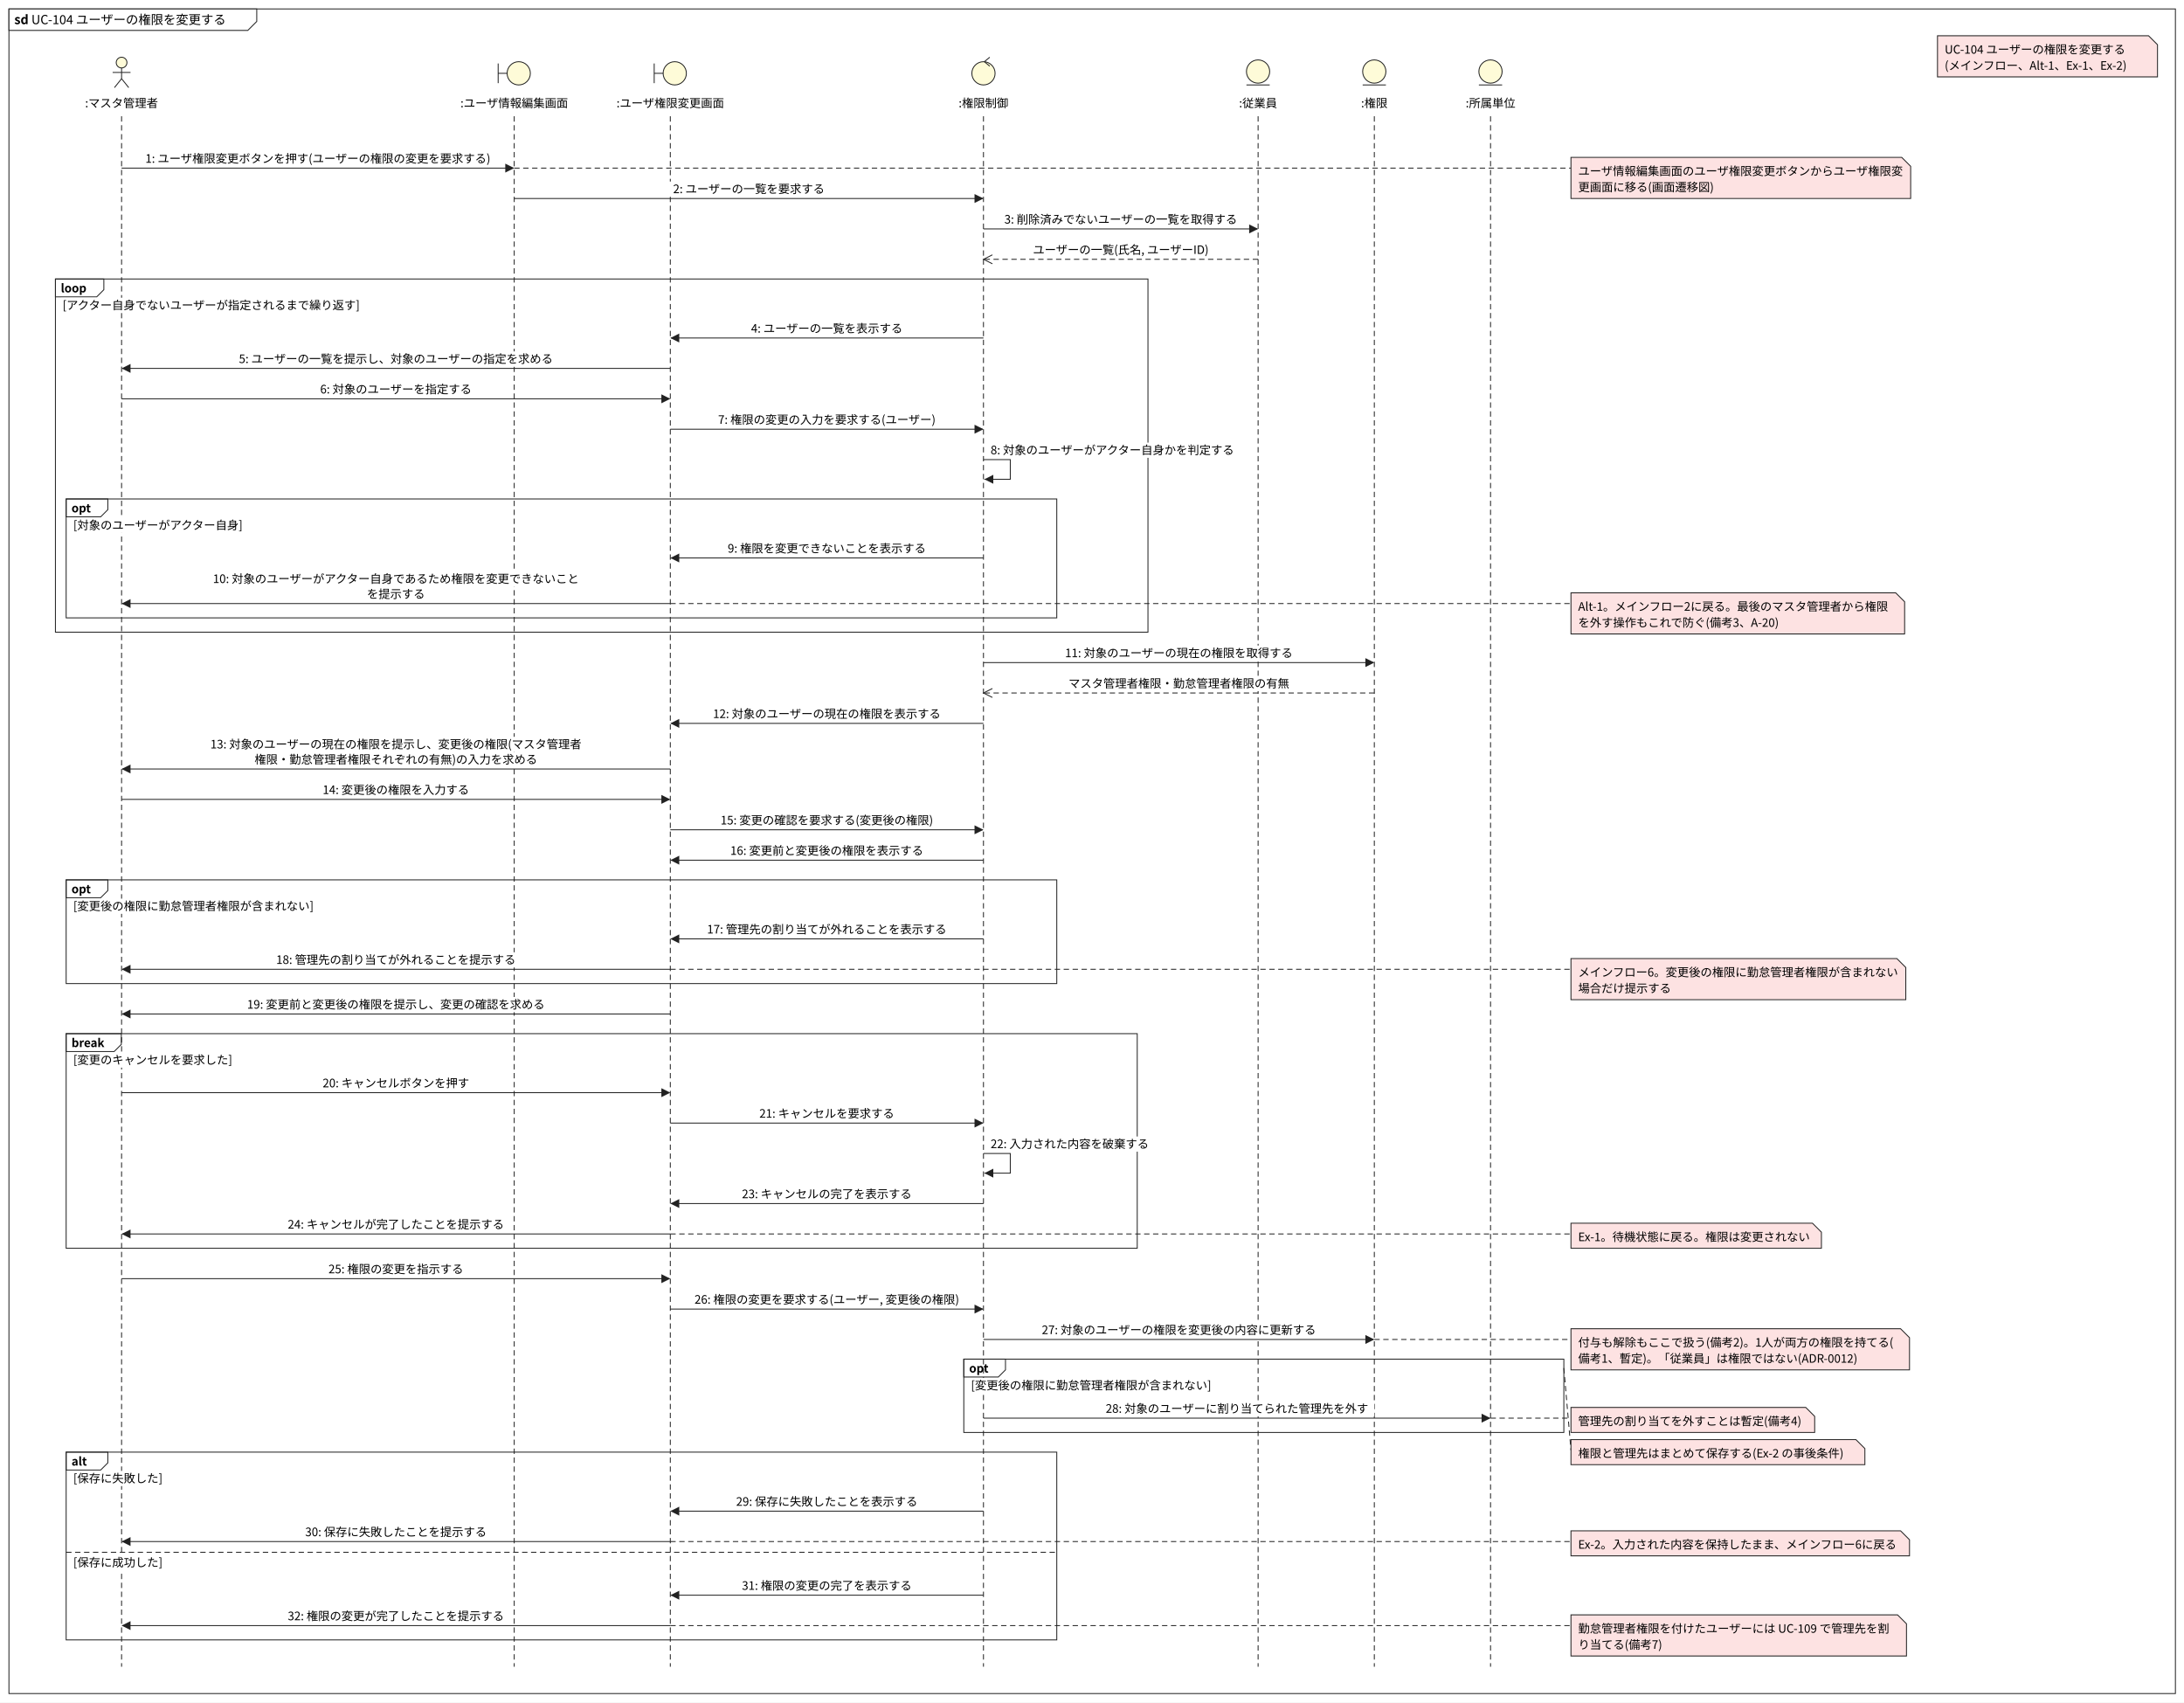
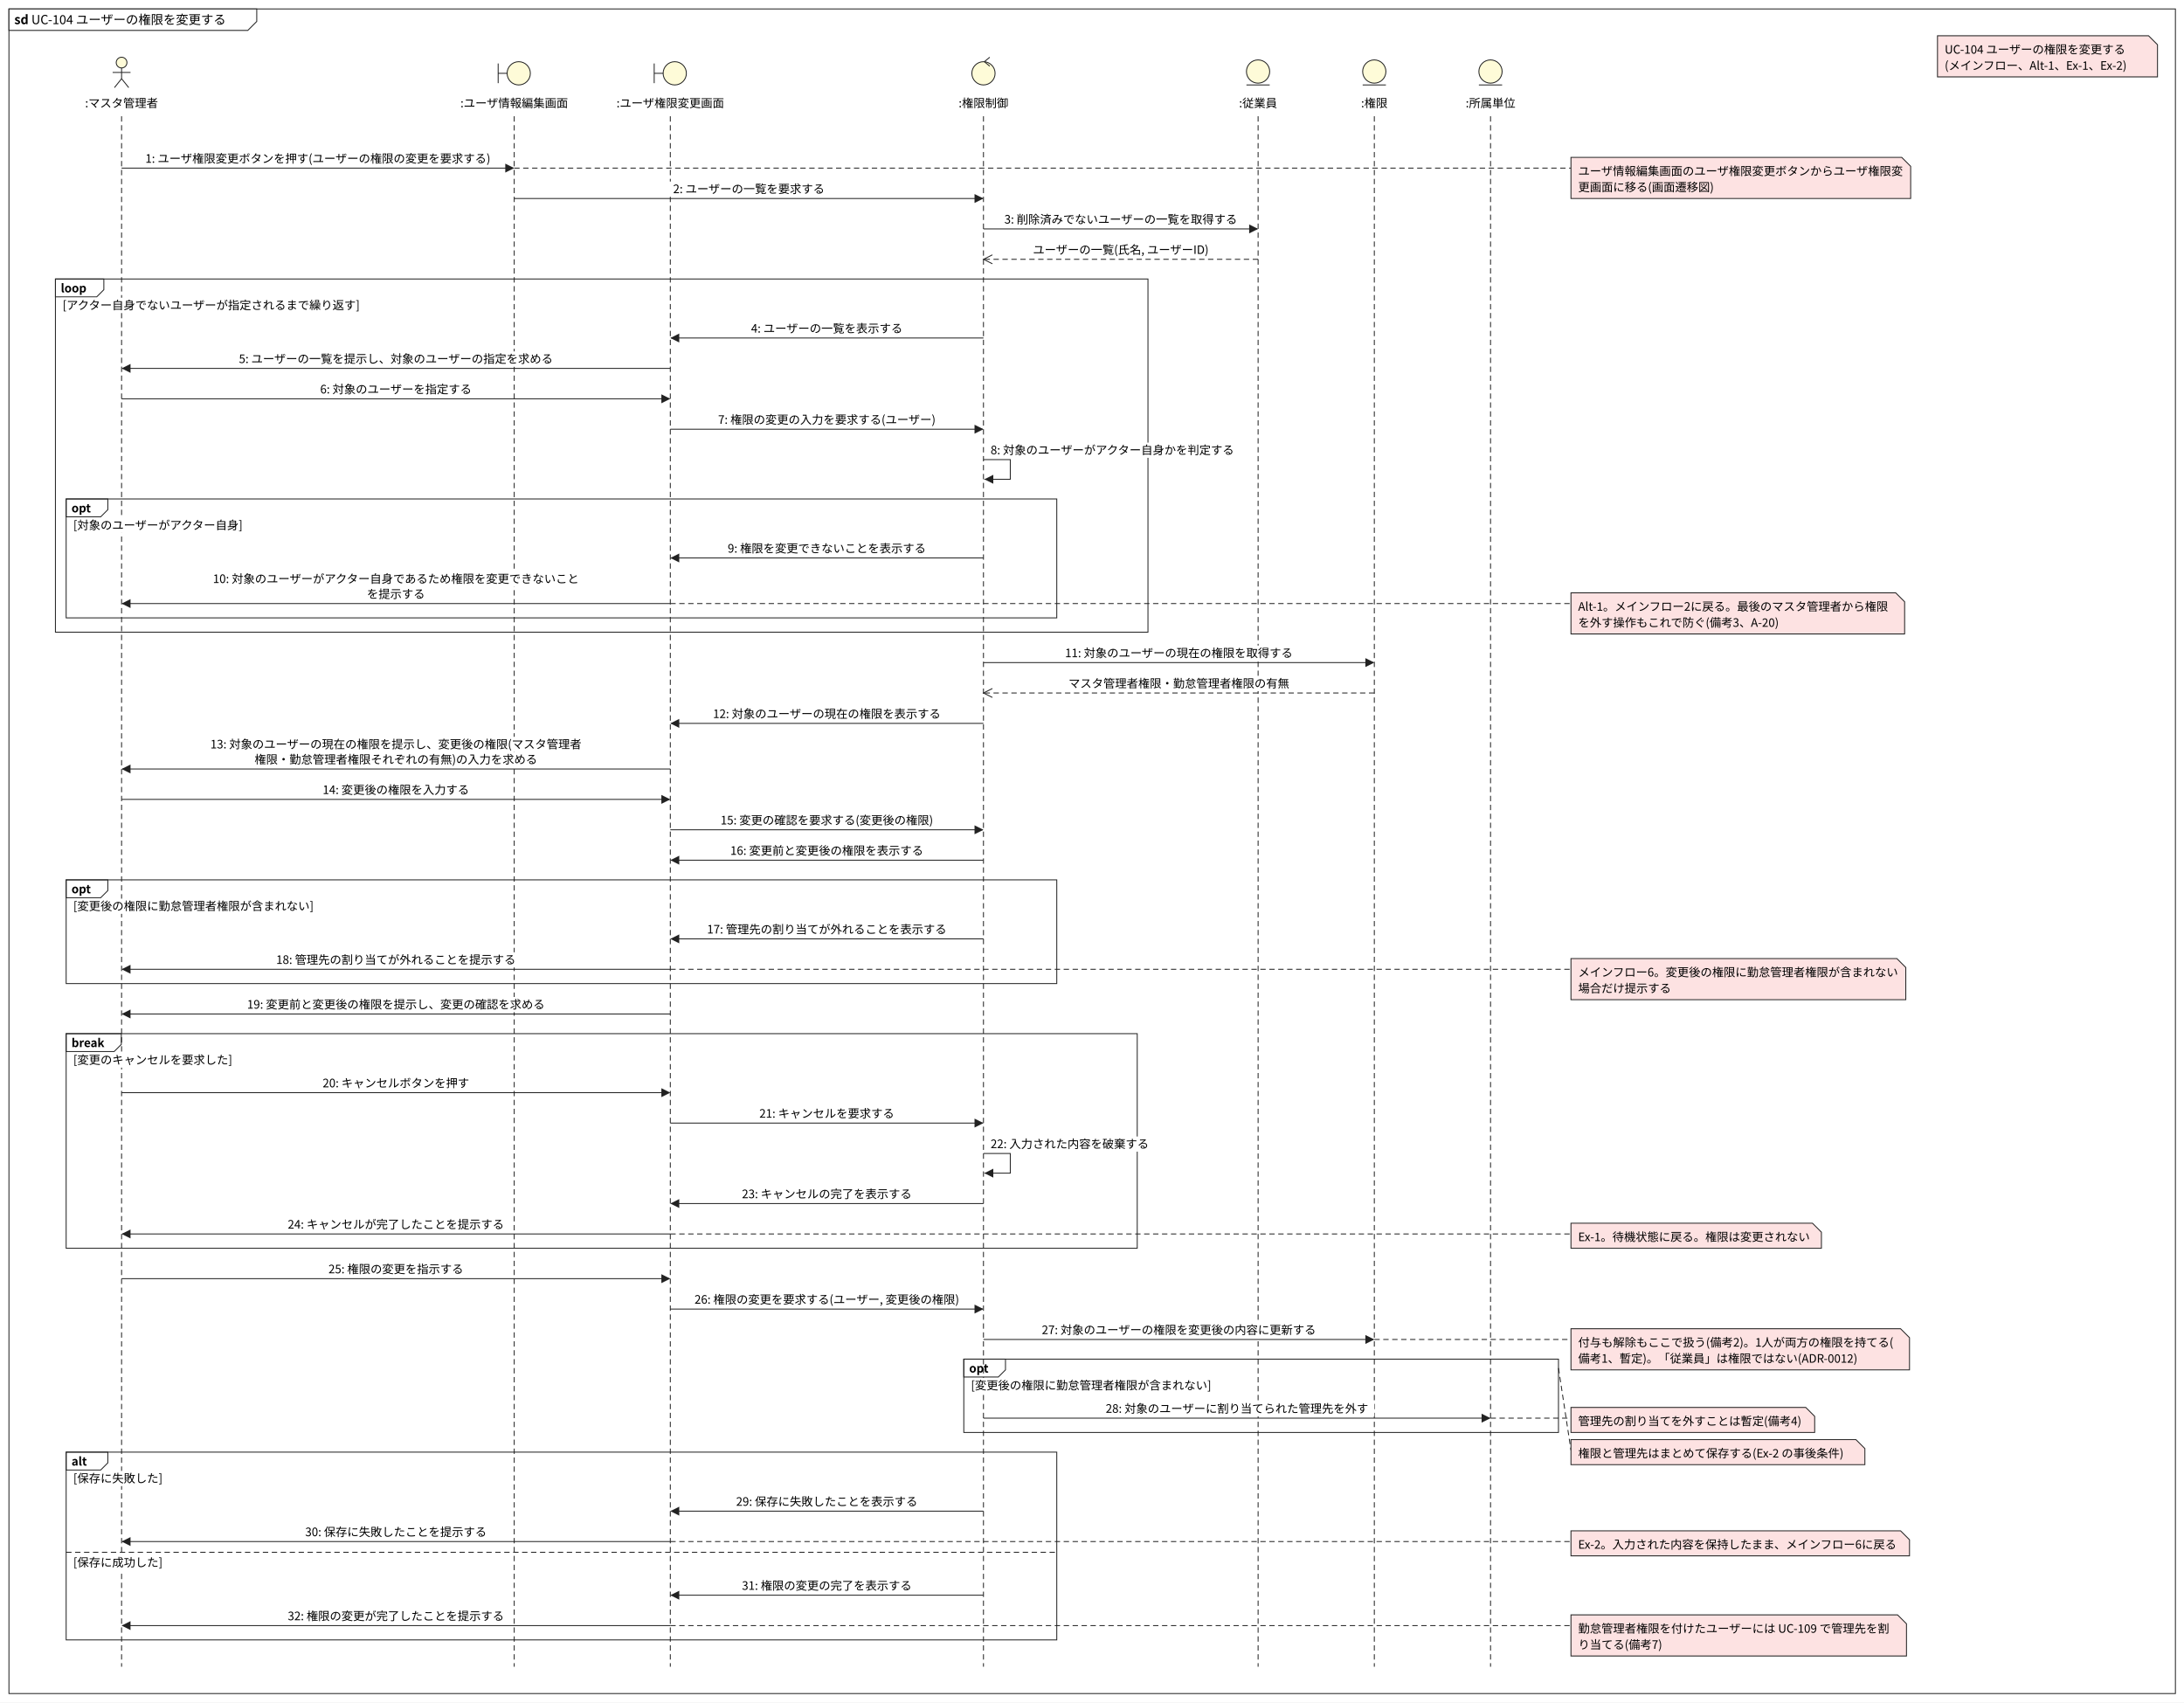
<svg xmlns="http://www.w3.org/2000/svg" width="2443" height="1904" viewBox="0 0 2443 1904" font-family="'Noto Sans CJK JP','Noto Sans JP','Hiragino Sans','Yu Gothic','Meiryo','IPAGothic',sans-serif">
  <rect width="100%" height="100%" fill="#fff" />
  <rect x="10" y="10" width="2423.4" height="1884.0" fill="none" stroke="#222" />
  <path d="M10 10 H287.2 V24 L277.2 34 H10 Z" fill="#fff" stroke="#222" />
  <line x1="136.0" y1="188.0" x2="574.2" y2="188.0" stroke="#222" stroke-width="1" />
  <polygon points="575.2,188.0 565.2,183.0 565.2,193.0" fill="#222" />
  <line x1="575.2" y1="188.0" x2="1757.3" y2="188.0" stroke="#222" stroke-width="1" stroke-dasharray="6 4" />
  <line x1="575.2" y1="222.0" x2="1099.1" y2="222.0" stroke="#222" stroke-width="1" />
  <polygon points="1100.1,222.0 1090.1,217.0 1090.1,227.0" fill="#222" />
  <line x1="1100.1" y1="256.0" x2="1406.3" y2="256.0" stroke="#222" stroke-width="1" />
  <polygon points="1407.3,256.0 1397.3,251.0 1397.3,261.0" fill="#222" />
  <line x1="1407.3" y1="290.0" x2="1101.1" y2="290.0" stroke="#222" stroke-width="1" stroke-dasharray="6 4" />
  <polyline points="1110.1,285.0 1100.1,290.0 1110.1,295.0" fill="none" stroke="#222" />
  <path d="M62 312 H116.16 V324 L108.16 332 H62 Z" fill="#fff" stroke="#222" />
  <line x1="1100.1" y1="378.0" x2="750.8" y2="378.0" stroke="#222" stroke-width="1" />
  <polygon points="749.8,378.0 759.8,373.0 759.8,383.0" fill="#222" />
  <line x1="749.8" y1="412.0" x2="137.0" y2="412.0" stroke="#222" stroke-width="1" />
  <polygon points="136.0,412.0 146.0,407.0 146.0,417.0" fill="#222" />
  <line x1="136.0" y1="446.0" x2="748.8" y2="446.0" stroke="#222" stroke-width="1" />
  <polygon points="749.8,446.0 739.8,441.0 739.8,451.0" fill="#222" />
  <line x1="749.8" y1="480.0" x2="1099.1" y2="480.0" stroke="#222" stroke-width="1" />
  <polygon points="1100.1,480.0 1090.1,475.0 1090.1,485.0" fill="#222" />
  <polyline points="1100.1,514 1130.1,514 1130.1,536 1101.1,536" fill="none" stroke="#222" />
  <polygon points="1101.1,536.0 1111.1,531.0 1111.1,541.0" fill="#222" />
  <path d="M74 558 H120.62 V570 L112.62 578 H74 Z" fill="#fff" stroke="#222" />
  <line x1="1100.1" y1="624.0" x2="750.8" y2="624.0" stroke="#222" stroke-width="1" />
  <polygon points="749.8,624.0 759.8,619.0 759.8,629.0" fill="#222" />
  <line x1="749.8" y1="675.0" x2="137.0" y2="675.0" stroke="#222" stroke-width="1" />
  <polygon points="136.0,675.0 146.0,670.0 146.0,680.0" fill="#222" />
  <line x1="749.8" y1="675.0" x2="1757.3" y2="675.0" stroke="#222" stroke-width="1" stroke-dasharray="6 4" />
  <rect x="74.0" y="558.0" width="1108.1" height="133.0" rx="0" fill="none" stroke="#222" />
  <rect x="62.0" y="312.0" width="1222.1" height="395.0" rx="0" fill="none" stroke="#222" />
  <line x1="1100.1" y1="741.0" x2="1536.3" y2="741.0" stroke="#222" stroke-width="1" />
  <polygon points="1537.3,741.0 1527.3,736.0 1527.3,746.0" fill="#222" />
  <line x1="1537.3" y1="775.0" x2="1101.1" y2="775.0" stroke="#222" stroke-width="1" stroke-dasharray="6 4" />
  <polyline points="1110.1,770.0 1100.1,775.0 1110.1,780.0" fill="none" stroke="#222" />
  <line x1="1100.1" y1="809.0" x2="750.8" y2="809.0" stroke="#222" stroke-width="1" />
  <polygon points="749.8,809.0 759.8,804.0 759.8,814.0" fill="#222" />
  <line x1="749.8" y1="860.0" x2="137.0" y2="860.0" stroke="#222" stroke-width="1" />
  <polygon points="136.0,860.0 146.0,855.0 146.0,865.0" fill="#222" />
  <line x1="136.0" y1="894.0" x2="748.8" y2="894.0" stroke="#222" stroke-width="1" />
  <polygon points="749.8,894.0 739.8,889.0 739.8,899.0" fill="#222" />
  <line x1="749.8" y1="928.0" x2="1099.1" y2="928.0" stroke="#222" stroke-width="1" />
  <polygon points="1100.1,928.0 1090.1,923.0 1090.1,933.0" fill="#222" />
  <line x1="1100.1" y1="962.0" x2="750.8" y2="962.0" stroke="#222" stroke-width="1" />
  <polygon points="749.8,962.0 759.8,957.0 759.8,967.0" fill="#222" />
  <path d="M74 984 H120.62 V996 L112.62 1004 H74 Z" fill="#fff" stroke="#222" />
  <line x1="1100.1" y1="1050.0" x2="750.8" y2="1050.0" stroke="#222" stroke-width="1" />
  <polygon points="749.8,1050.0 759.8,1045.0 759.8,1055.0" fill="#222" />
  <line x1="749.8" y1="1084.0" x2="137.0" y2="1084.0" stroke="#222" stroke-width="1" />
  <polygon points="136.0,1084.0 146.0,1079.0 146.0,1089.0" fill="#222" />
  <line x1="749.8" y1="1084.0" x2="1757.3" y2="1084.0" stroke="#222" stroke-width="1" stroke-dasharray="6 4" />
  <rect x="74.0" y="984.0" width="1108.1" height="116.0" rx="0" fill="none" stroke="#222" />
  <line x1="749.8" y1="1134.0" x2="137.0" y2="1134.0" stroke="#222" stroke-width="1" />
  <polygon points="136.0,1134.0 146.0,1129.0 146.0,1139.0" fill="#222" />
  <path d="M74 1156 H135.7 V1168 L127.7 1176 H74 Z" fill="#fff" stroke="#222" />
  <line x1="136.0" y1="1222.0" x2="748.8" y2="1222.0" stroke="#222" stroke-width="1" />
  <polygon points="749.8,1222.0 739.8,1217.0 739.8,1227.0" fill="#222" />
  <line x1="749.8" y1="1256.0" x2="1099.1" y2="1256.0" stroke="#222" stroke-width="1" />
  <polygon points="1100.1,1256.0 1090.1,1251.0 1090.1,1261.0" fill="#222" />
  <polyline points="1100.1,1290 1130.1,1290 1130.1,1312 1101.1,1312" fill="none" stroke="#222" />
  <polygon points="1101.1,1312.0 1111.1,1307.0 1111.1,1317.0" fill="#222" />
  <line x1="1100.1" y1="1346.0" x2="750.8" y2="1346.0" stroke="#222" stroke-width="1" />
  <polygon points="749.8,1346.0 759.8,1341.0 759.8,1351.0" fill="#222" />
  <line x1="749.8" y1="1380.0" x2="137.0" y2="1380.0" stroke="#222" stroke-width="1" />
  <polygon points="136.0,1380.0 146.0,1375.0 146.0,1385.0" fill="#222" />
  <line x1="749.8" y1="1380.0" x2="1757.3" y2="1380.0" stroke="#222" stroke-width="1" stroke-dasharray="6 4" />
  <rect x="74.0" y="1156.0" width="1198.1" height="240.0" rx="0" fill="none" stroke="#222" />
  <line x1="136.0" y1="1430.0" x2="748.8" y2="1430.0" stroke="#222" stroke-width="1" />
  <polygon points="749.8,1430.0 739.8,1425.0 739.8,1435.0" fill="#222" />
  <line x1="749.8" y1="1464.0" x2="1099.1" y2="1464.0" stroke="#222" stroke-width="1" />
  <polygon points="1100.1,1464.0 1090.1,1459.0 1090.1,1469.0" fill="#222" />
  <line x1="1100.1" y1="1498.0" x2="1536.3" y2="1498.0" stroke="#222" stroke-width="1" />
  <polygon points="1537.3,1498.0 1527.3,1493.0 1527.3,1503.0" fill="#222" />
  <line x1="1537.3" y1="1498.0" x2="1757.3" y2="1498.0" stroke="#222" stroke-width="1" stroke-dasharray="6 4" />
  <path d="M1078.1 1520 H1124.72 V1532 L1116.72 1540 H1078.1 Z" fill="#fff" stroke="#222" />
  <line x1="1100.1" y1="1586.0" x2="1666.3" y2="1586.0" stroke="#222" stroke-width="1" />
  <polygon points="1667.3,1586.0 1657.3,1581.0 1657.3,1591.0" fill="#222" />
  <line x1="1667.3" y1="1586.0" x2="1757.3" y2="1586.0" stroke="#222" stroke-width="1" stroke-dasharray="6 4" />
-   <rect x="1078.1" y="1520.0" width="671.2" height="82.0" rx="0" fill="none" stroke="#222" />
-   <line x1="1749.3" y1="1530.0" x2="1757.3" y2="1622.0" stroke="#222" stroke-width="1" stroke-dasharray="6 4" />
+   <rect x="1078.1" y="1520.0" width="665.2" height="82.0" rx="0" fill="none" stroke="#222" />
+   <line x1="1743.3" y1="1530.0" x2="1757.3" y2="1622.0" stroke="#222" stroke-width="1" stroke-dasharray="6 4" />
  <path d="M74 1624 H120.62 V1636 L112.62 1644 H74 Z" fill="#fff" stroke="#222" />
  <line x1="1100.1" y1="1690.0" x2="750.8" y2="1690.0" stroke="#222" stroke-width="1" />
  <polygon points="749.8,1690.0 759.8,1685.0 759.8,1695.0" fill="#222" />
  <line x1="749.8" y1="1724.0" x2="137.0" y2="1724.0" stroke="#222" stroke-width="1" />
  <polygon points="136.0,1724.0 146.0,1719.0 146.0,1729.0" fill="#222" />
  <line x1="749.8" y1="1724.0" x2="1757.3" y2="1724.0" stroke="#222" stroke-width="1" stroke-dasharray="6 4" />
  <line x1="1100.1" y1="1784.0" x2="750.8" y2="1784.0" stroke="#222" stroke-width="1" />
  <polygon points="749.8,1784.0 759.8,1779.0 759.8,1789.0" fill="#222" />
  <line x1="749.8" y1="1818.0" x2="137.0" y2="1818.0" stroke="#222" stroke-width="1" />
  <polygon points="136.0,1818.0 146.0,1813.0 146.0,1823.0" fill="#222" />
  <line x1="749.8" y1="1818.0" x2="1757.3" y2="1818.0" stroke="#222" stroke-width="1" stroke-dasharray="6 4" />
  <rect x="74.0" y="1624.0" width="1108.1" height="210.0" rx="0" fill="none" stroke="#222" />
  <line x1="74.0" y1="1736.0" x2="1182.1" y2="1736.0" stroke="#222" stroke-width="1" stroke-dasharray="6 4" />
  <circle cx="136" cy="70" r="6" fill="#fefbd8" stroke="#222" />
  <path d="M136 76 V88 M126 81 H146 M136 88 L128 98 M136 88 L144 98" fill="none" stroke="#222" />
  <line x1="136.0" y1="130.0" x2="136.0" y2="1864.0" stroke="#222" stroke-width="1" stroke-dasharray="6 4" />
  <circle cx="580.24" cy="82" r="13" fill="#fefbd8" stroke="#222" />
  <path d="M567.24 82 H557.24 M557.24 71 V93" fill="none" stroke="#222" />
  <line x1="575.2" y1="130.0" x2="575.2" y2="1864.0" stroke="#222" stroke-width="1" stroke-dasharray="6 4" />
  <circle cx="754.78" cy="82" r="13" fill="#fefbd8" stroke="#222" />
  <path d="M741.78 82 H731.78 M731.78 71 V93" fill="none" stroke="#222" />
  <line x1="749.8" y1="130.0" x2="749.8" y2="1864.0" stroke="#222" stroke-width="1" stroke-dasharray="6 4" />
  <circle cx="1100.1" cy="82" r="13" fill="#fefbd8" stroke="#222" />
  <path d="M1101.1 69 l6 -5 M1101.1 69 l6 5" fill="none" stroke="#222" />
  <line x1="1100.1" y1="130.0" x2="1100.1" y2="1864.0" stroke="#222" stroke-width="1" stroke-dasharray="6 4" />
  <circle cx="1407.26" cy="80" r="13" fill="#fefbd8" stroke="#222" />
  <path d="M1394.26 95 H1420.26" fill="none" stroke="#222" />
  <line x1="1407.3" y1="130.0" x2="1407.3" y2="1864.0" stroke="#222" stroke-width="1" stroke-dasharray="6 4" />
  <circle cx="1537.26" cy="80" r="13" fill="#fefbd8" stroke="#222" />
  <path d="M1524.26 95 H1550.26" fill="none" stroke="#222" />
  <line x1="1537.3" y1="130.0" x2="1537.3" y2="1864.0" stroke="#222" stroke-width="1" stroke-dasharray="6 4" />
  <circle cx="1667.26" cy="80" r="13" fill="#fefbd8" stroke="#222" />
  <path d="M1654.26 95 H1680.26" fill="none" stroke="#222" />
  <line x1="1667.3" y1="130.0" x2="1667.3" y2="1864.0" stroke="#222" stroke-width="1" stroke-dasharray="6 4" />
  <rect x="152.8" y="169.0" width="405.7" height="17.0" fill="#fff" />
  <text x="355.6" y="182.0" font-size="13" text-anchor="middle">1: ユーザ権限変更ボタンを押す(ユーザーの権限の変更を要求する)</text>
  <rect x="746.4" y="203.0" width="182.6" height="17.0" fill="#fff" />
  <text x="837.7" y="216.0" font-size="13" text-anchor="middle">2: ユーザーの一覧を要求する</text>
  <rect x="1116.9" y="237.0" width="273.6" height="17.0" fill="#fff" />
  <text x="1253.7" y="250.0" font-size="13" text-anchor="middle">3: 削除済みでないユーザーの一覧を取得する</text>
  <rect x="1144.6" y="271.0" width="218.2" height="17.0" fill="#fff" />
  <text x="1253.7" y="284.0" font-size="13" text-anchor="middle">ユーザーの一覧(氏名, ユーザーID)</text>
  <text x="68.0" y="327.0" font-size="13" text-anchor="start" font-weight="bold">loop</text>
  <rect x="68.0" y="333.0" width="344.1" height="17.0" fill="#fff" />
  <text x="70.0" y="346.0" font-size="13" text-anchor="start">[アクター自身でないユーザーが指定されるまで繰り返す]</text>
  <rect x="833.6" y="359.0" width="182.6" height="17.0" fill="#fff" />
  <text x="924.9" y="372.0" font-size="13" text-anchor="middle">4: ユーザーの一覧を表示する</text>
  <rect x="260.6" y="393.0" width="364.6" height="17.0" fill="#fff" />
  <text x="442.9" y="406.0" font-size="13" text-anchor="middle">5: ユーザーの一覧を提示し、対象のユーザーの指定を求める</text>
  <rect x="351.6" y="427.0" width="182.6" height="17.0" fill="#fff" />
  <text x="442.9" y="440.0" font-size="13" text-anchor="middle">6: 対象のユーザーを指定する</text>
  <rect x="793.6" y="461.0" width="262.7" height="17.0" fill="#fff" />
  <text x="924.9" y="474.0" font-size="13" text-anchor="middle">7: 権限の変更の入力を要求する(ユーザー)</text>
  <rect x="1106.1" y="495.0" width="286.6" height="17.0" fill="#fff" />
  <text x="1108.1" y="508.0" font-size="13" text-anchor="start">8: 対象のユーザーがアクター自身かを判定する</text>
  <text x="80.0" y="573.0" font-size="13" text-anchor="start" font-weight="bold">opt</text>
  <rect x="80.0" y="579.0" width="201.1" height="17.0" fill="#fff" />
  <text x="82.0" y="592.0" font-size="13" text-anchor="start">[対象のユーザーがアクター自身]</text>
  <rect x="807.6" y="605.0" width="234.6" height="17.0" fill="#fff" />
  <text x="924.9" y="618.0" font-size="13" text-anchor="middle">9: 権限を変更できないことを表示する</text>
  <rect x="230.8" y="639.0" width="424.2" height="17.0" fill="#fff" />
  <text x="442.9" y="652.0" font-size="13" text-anchor="middle">10: 対象のユーザーがアクター自身であるため権限を変更できないこと</text>
  <rect x="408.4" y="656.0" width="69.0" height="17.0" fill="#fff" />
  <text x="442.9" y="669.0" font-size="13" text-anchor="middle">を提示する</text>
  <rect x="1184.6" y="722.0" width="268.2" height="17.0" fill="#fff" />
  <text x="1318.7" y="735.0" font-size="13" text-anchor="middle">11: 対象のユーザーの現在の権限を取得する</text>
  <rect x="1193.2" y="756.0" width="251.0" height="17.0" fill="#fff" />
  <text x="1318.7" y="769.0" font-size="13" text-anchor="middle">マスタ管理者権限・勤怠管理者権限の有無</text>
  <rect x="790.9" y="790.0" width="268.2" height="17.0" fill="#fff" />
  <text x="924.9" y="803.0" font-size="13" text-anchor="middle">12: 対象のユーザーの現在の権限を表示する</text>
  <rect x="227.0" y="824.0" width="431.7" height="17.0" fill="#fff" />
  <text x="442.9" y="837.0" font-size="13" text-anchor="middle">13: 対象のユーザーの現在の権限を提示し、変更後の権限(マスタ管理者</text>
  <rect x="281.1" y="841.0" width="323.5" height="17.0" fill="#fff" />
  <text x="442.9" y="854.0" font-size="13" text-anchor="middle">権限・勤怠管理者権限それぞれの有無)の入力を求める</text>
  <rect x="354.3" y="875.0" width="177.2" height="17.0" fill="#fff" />
  <text x="442.9" y="888.0" font-size="13" text-anchor="middle">14: 変更後の権限を入力する</text>
  <rect x="796.3" y="909.0" width="257.2" height="17.0" fill="#fff" />
  <text x="924.9" y="922.0" font-size="13" text-anchor="middle">15: 変更の確認を要求する(変更後の権限)</text>
  <rect x="810.4" y="943.0" width="229.2" height="17.0" fill="#fff" />
  <text x="924.9" y="956.0" font-size="13" text-anchor="middle">16: 変更前と変更後の権限を表示する</text>
  <text x="80.0" y="999.0" font-size="13" text-anchor="start" font-weight="bold">opt</text>
  <rect x="80.0" y="1005.0" width="279.1" height="17.0" fill="#fff" />
  <text x="82.0" y="1018.0" font-size="13" text-anchor="start">[変更後の権限に勤怠管理者権限が含まれない]</text>
  <rect x="784.4" y="1031.0" width="281.2" height="17.0" fill="#fff" />
  <text x="924.9" y="1044.0" font-size="13" text-anchor="middle">17: 管理先の割り当てが外れることを表示する</text>
  <rect x="302.3" y="1065.0" width="281.2" height="17.0" fill="#fff" />
  <text x="442.9" y="1078.0" font-size="13" text-anchor="middle">18: 管理先の割り当てが外れることを提示する</text>
  <rect x="269.8" y="1115.0" width="346.2" height="17.0" fill="#fff" />
  <text x="442.9" y="1128.0" font-size="13" text-anchor="middle">19: 変更前と変更後の権限を提示し、変更の確認を求める</text>
  <text x="80.0" y="1171.0" font-size="13" text-anchor="start" font-weight="bold">break</text>
  <rect x="80.0" y="1177.0" width="188.1" height="17.0" fill="#fff" />
  <text x="82.0" y="1190.0" font-size="13" text-anchor="start">[変更のキャンセルを要求した]</text>
  <rect x="354.3" y="1203.0" width="177.2" height="17.0" fill="#fff" />
  <text x="442.9" y="1216.0" font-size="13" text-anchor="middle">20: キャンセルボタンを押す</text>
  <rect x="842.9" y="1237.0" width="164.2" height="17.0" fill="#fff" />
  <text x="924.9" y="1250.0" font-size="13" text-anchor="middle">21: キャンセルを要求する</text>
  <rect x="1106.1" y="1271.0" width="190.2" height="17.0" fill="#fff" />
  <text x="1108.1" y="1284.0" font-size="13" text-anchor="start">22: 入力された内容を破棄する</text>
  <rect x="823.4" y="1327.0" width="203.2" height="17.0" fill="#fff" />
  <text x="924.9" y="1340.0" font-size="13" text-anchor="middle">23: キャンセルの完了を表示する</text>
  <rect x="315.3" y="1361.0" width="255.2" height="17.0" fill="#fff" />
  <text x="442.9" y="1374.0" font-size="13" text-anchor="middle">24: キャンセルが完了したことを提示する</text>
  <rect x="360.8" y="1411.0" width="164.2" height="17.0" fill="#fff" />
  <text x="442.9" y="1424.0" font-size="13" text-anchor="middle">25: 権限の変更を指示する</text>
  <rect x="762.8" y="1445.0" width="324.3" height="17.0" fill="#fff" />
  <text x="924.9" y="1458.0" font-size="13" text-anchor="middle">26: 権限の変更を要求する(ユーザー, 変更後の権限)</text>
  <rect x="1158.6" y="1479.0" width="320.2" height="17.0" fill="#fff" />
  <text x="1318.7" y="1492.0" font-size="13" text-anchor="middle">27: 対象のユーザーの権限を変更後の内容に更新する</text>
  <text x="1084.1" y="1535.0" font-size="13" text-anchor="start" font-weight="bold">opt</text>
  <rect x="1084.1" y="1541.0" width="279.1" height="17.0" fill="#fff" />
  <text x="1086.1" y="1554.0" font-size="13" text-anchor="start">[変更後の権限に勤怠管理者権限が含まれない]</text>
  <rect x="1230.1" y="1567.0" width="307.2" height="17.0" fill="#fff" />
  <text x="1383.7" y="1580.0" font-size="13" text-anchor="middle">28: 対象のユーザーに割り当てられた管理先を外す</text>
  <text x="80.0" y="1639.0" font-size="13" text-anchor="start" font-weight="bold">alt</text>
  <rect x="80.0" y="1645.0" width="110.1" height="17.0" fill="#fff" />
  <text x="82.0" y="1658.0" font-size="13" text-anchor="start">[保存に失敗した]</text>
  <rect x="816.9" y="1671.0" width="216.2" height="17.0" fill="#fff" />
  <text x="924.9" y="1684.0" font-size="13" text-anchor="middle">29: 保存に失敗したことを表示する</text>
  <rect x="334.8" y="1705.0" width="216.2" height="17.0" fill="#fff" />
  <text x="442.9" y="1718.0" font-size="13" text-anchor="middle">30: 保存に失敗したことを提示する</text>
  <rect x="80.0" y="1739.0" width="110.1" height="17.0" fill="#fff" />
  <text x="82.0" y="1752.0" font-size="13" text-anchor="start">[保存に成功した]</text>
  <rect x="823.4" y="1765.0" width="203.2" height="17.0" fill="#fff" />
  <text x="924.9" y="1778.0" font-size="13" text-anchor="middle">31: 権限の変更の完了を表示する</text>
  <rect x="315.3" y="1799.0" width="255.2" height="17.0" fill="#fff" />
  <text x="442.9" y="1812.0" font-size="13" text-anchor="middle">32: 権限の変更が完了したことを提示する</text>
  <text x="136.0" y="120.0" font-size="13" text-anchor="middle">:マスタ管理者</text>
  <text x="575.2" y="120.0" font-size="13" text-anchor="middle">:ユーザ情報編集画面</text>
  <text x="749.8" y="120.0" font-size="13" text-anchor="middle">:ユーザ権限変更画面</text>
  <text x="1100.1" y="120.0" font-size="13" text-anchor="middle">:権限制御</text>
  <text x="1407.3" y="120.0" font-size="13" text-anchor="middle">:従業員</text>
  <text x="1537.3" y="120.0" font-size="13" text-anchor="middle">:権限</text>
  <text x="1667.3" y="120.0" font-size="13" text-anchor="middle">:所属単位</text>
  <path d="M1757.26 176 H2127.26 L2137.26 186 V222 H1757.26 Z" fill="#fde2e2" stroke="#222" />
  <text x="1765.3" y="196.0" font-size="13" text-anchor="start">ユーザ情報編集画面のユーザ権限変更ボタンからユーザ権限変</text>
  <text x="1765.3" y="214.0" font-size="13" text-anchor="start">更画面に移る(画面遷移図)</text>
  <path d="M1757.26 663 H2120.5 L2130.5 673 V709 H1757.26 Z" fill="#fde2e2" stroke="#222" />
  <text x="1765.3" y="683.0" font-size="13" text-anchor="start">Alt-1。メインフロー2に戻る。最後のマスタ管理者から権限</text>
  <text x="1765.3" y="701.0" font-size="13" text-anchor="start">を外す操作もこれで防ぐ(備考3、A-20)</text>
  <path d="M1757.26 1072 H2121.8 L2131.8 1082 V1118 H1757.26 Z" fill="#fde2e2" stroke="#222" />
  <text x="1765.3" y="1092.0" font-size="13" text-anchor="start">メインフロー6。変更後の権限に勤怠管理者権限が含まれない</text>
  <text x="1765.3" y="1110.0" font-size="13" text-anchor="start">場合だけ提示する</text>
  <path d="M1757.26 1368 H2027.42 L2037.42 1378 V1396 H1757.26 Z" fill="#fde2e2" stroke="#222" />
  <text x="1765.3" y="1388.0" font-size="13" text-anchor="start">Ex-1。待機状態に戻る。権限は変更されない</text>
  <path d="M1757.26 1486 H2125.96 L2135.96 1496 V1532 H1757.26 Z" fill="#fde2e2" stroke="#222" />
  <text x="1765.3" y="1506.0" font-size="13" text-anchor="start">付与も解除もここで扱う(備考2)。1人が両方の権限を持てる(</text>
  <text x="1765.3" y="1524.0" font-size="13" text-anchor="start">備考1、暫定)。「従業員」は権限ではない(ADR-0012)</text>
  <path d="M1757.26 1574 H2019.88 L2029.88 1584 V1602 H1757.26 Z" fill="#fde2e2" stroke="#222" />
  <text x="1765.3" y="1594.0" font-size="13" text-anchor="start">管理先の割り当てを外すことは暫定(備考4)</text>
  <path d="M1757.26 1610 H2076.04 L2086.04 1620 V1638 H1757.26 Z" fill="#fde2e2" stroke="#222" />
  <text x="1765.3" y="1630.0" font-size="13" text-anchor="start">権限と管理先はまとめて保存する(Ex-2 の事後条件)</text>
  <path d="M1757.26 1712 H2125.96 L2135.96 1722 V1740 H1757.26 Z" fill="#fde2e2" stroke="#222" />
  <text x="1765.3" y="1732.0" font-size="13" text-anchor="start">Ex-2。入力された内容を保持したまま、メインフロー6に戻る</text>
  <path d="M1757.26 1806 H2122.58 L2132.58 1816 V1852 H1757.26 Z" fill="#fde2e2" stroke="#222" />
  <text x="1765.3" y="1826.0" font-size="13" text-anchor="start">勤怠管理者権限を付けたユーザーには UC-109 で管理先を割</text>
  <text x="1765.3" y="1844.0" font-size="13" text-anchor="start">り当てる(備考7)</text>
  <path d="M2167.26 40 H2403.36 L2413.36 50 V86 H2167.26 Z" fill="#fde2e2" stroke="#222" />
  <text x="2175.3" y="60.0" font-size="13" text-anchor="start">UC-104 ユーザーの権限を変更する</text>
  <text x="2175.3" y="78.0" font-size="13" text-anchor="start">(メインフロー、Alt-1、Ex-1、Ex-2)</text>
  <text x="16" y="27" font-size="14">
    <tspan font-weight="bold">sd</tspan> UC-104 ユーザーの権限を変更する</text>
</svg>
